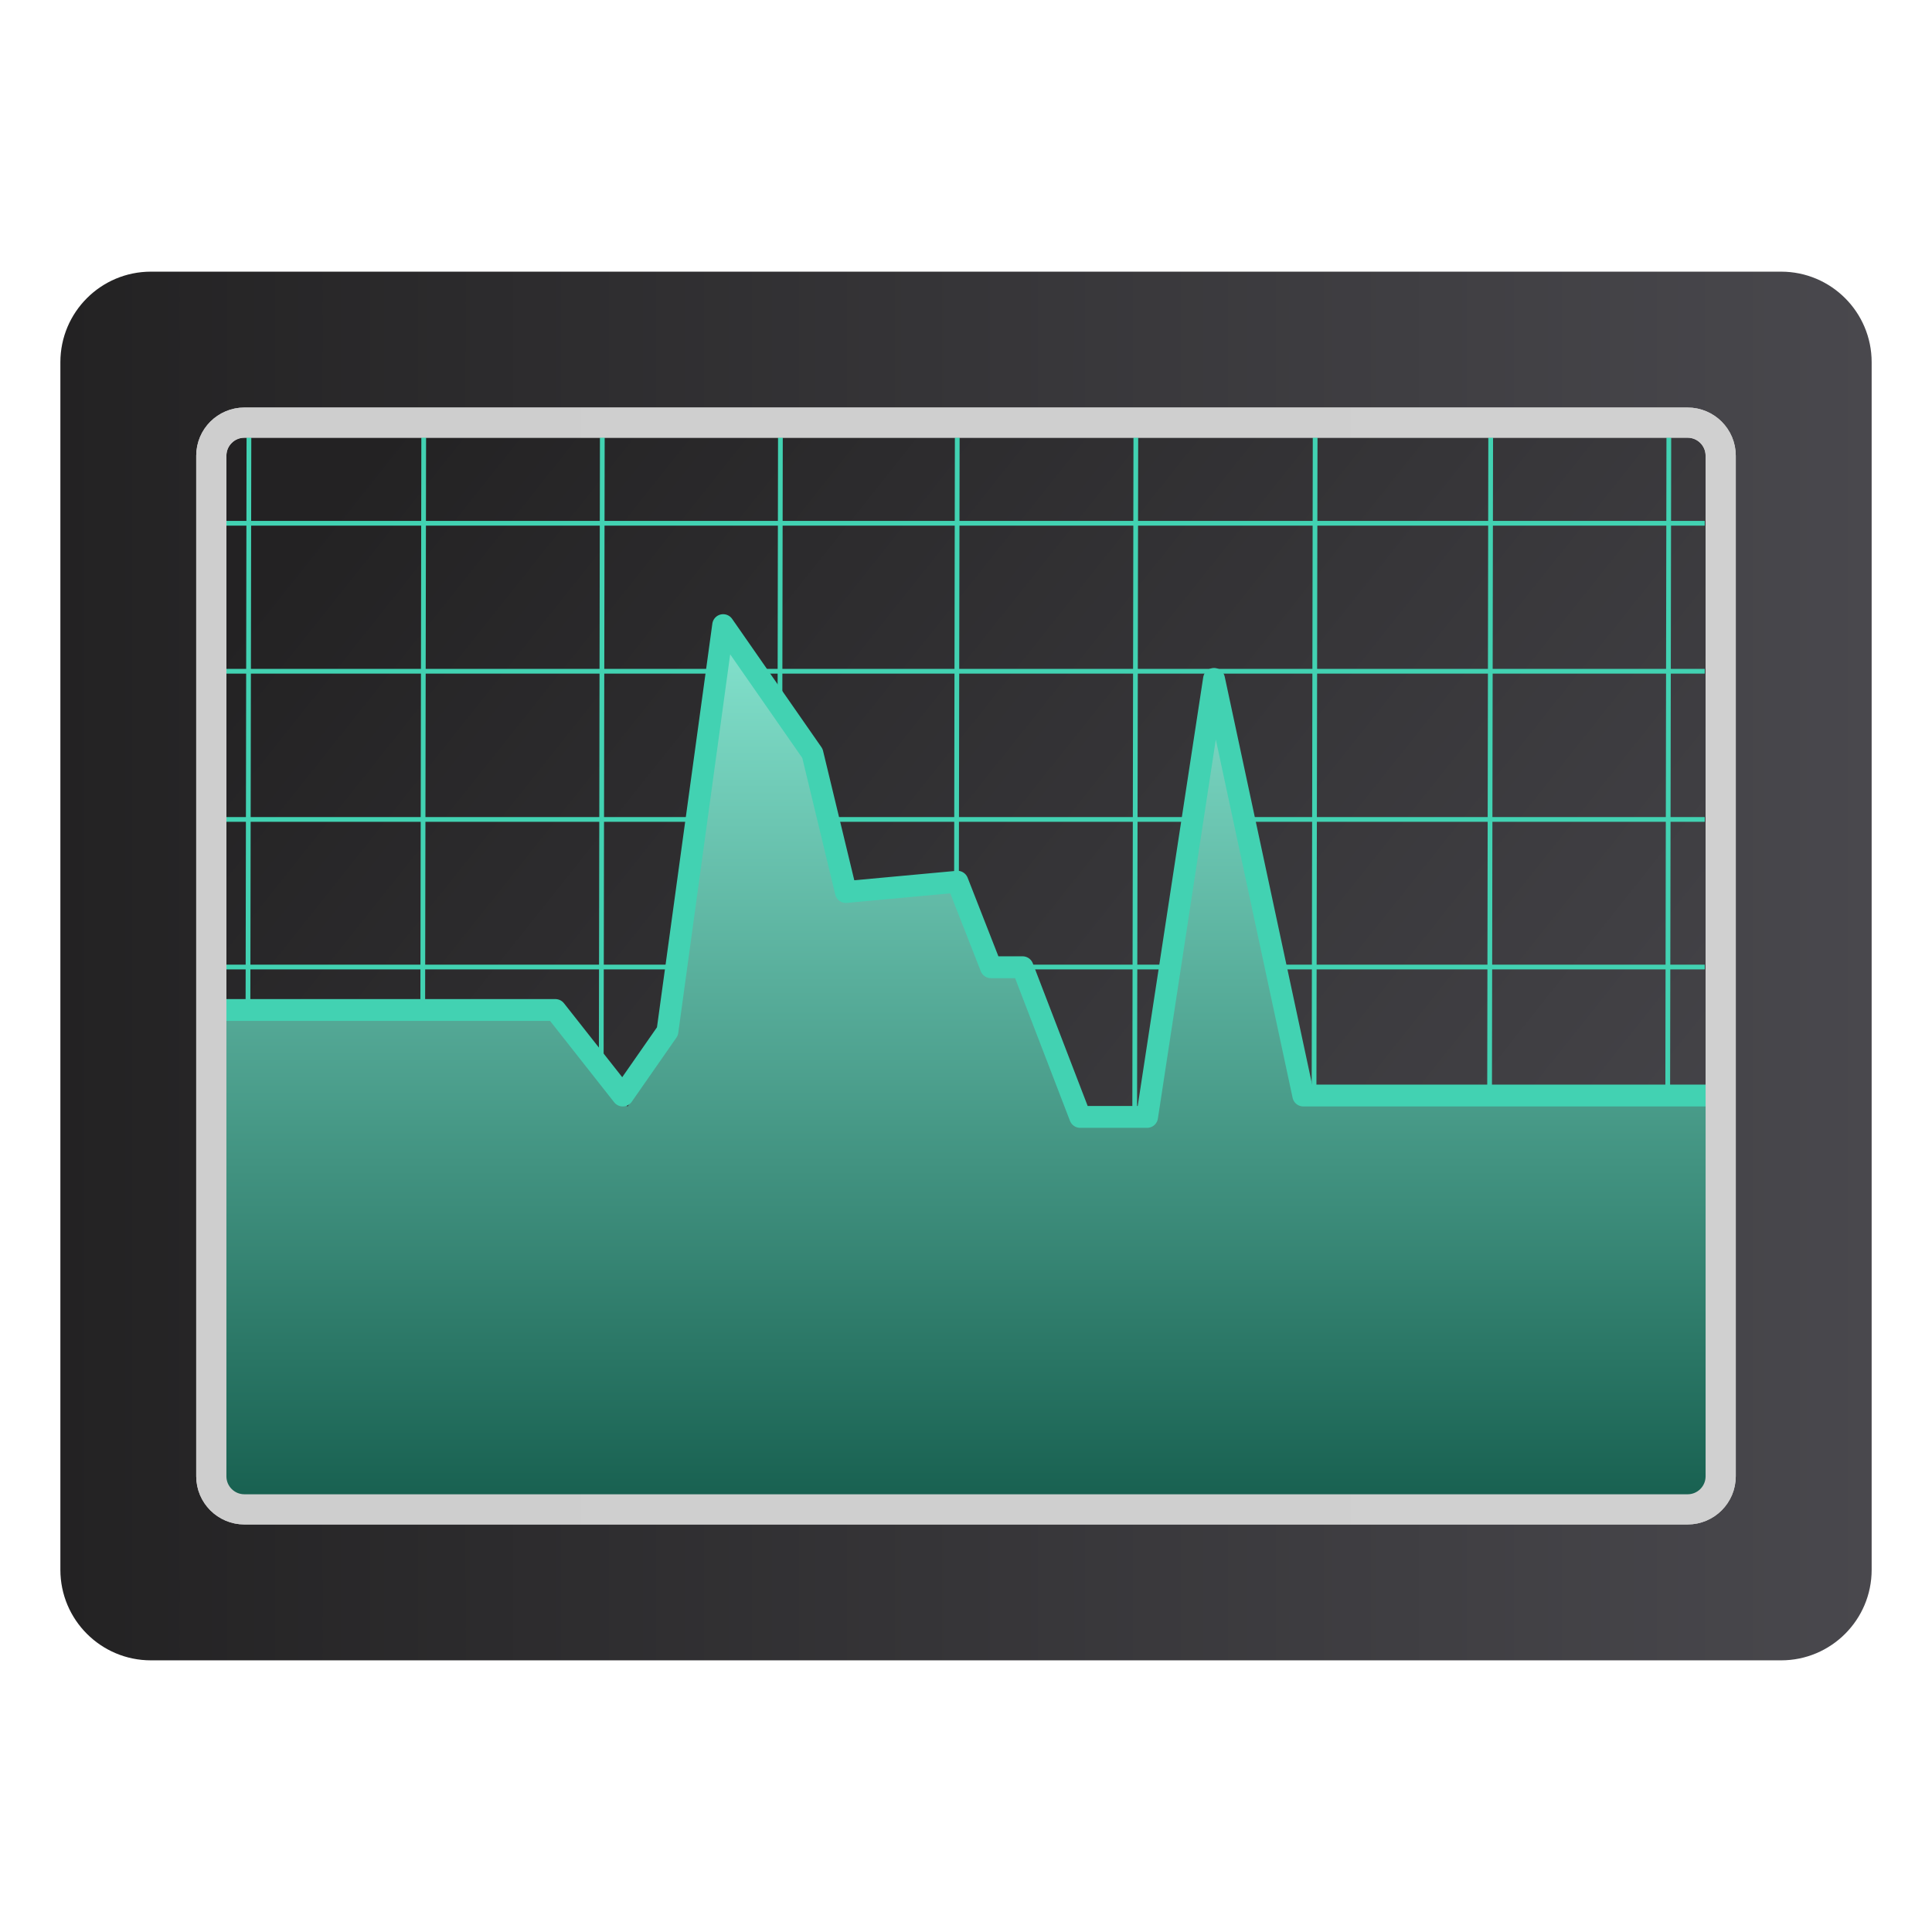
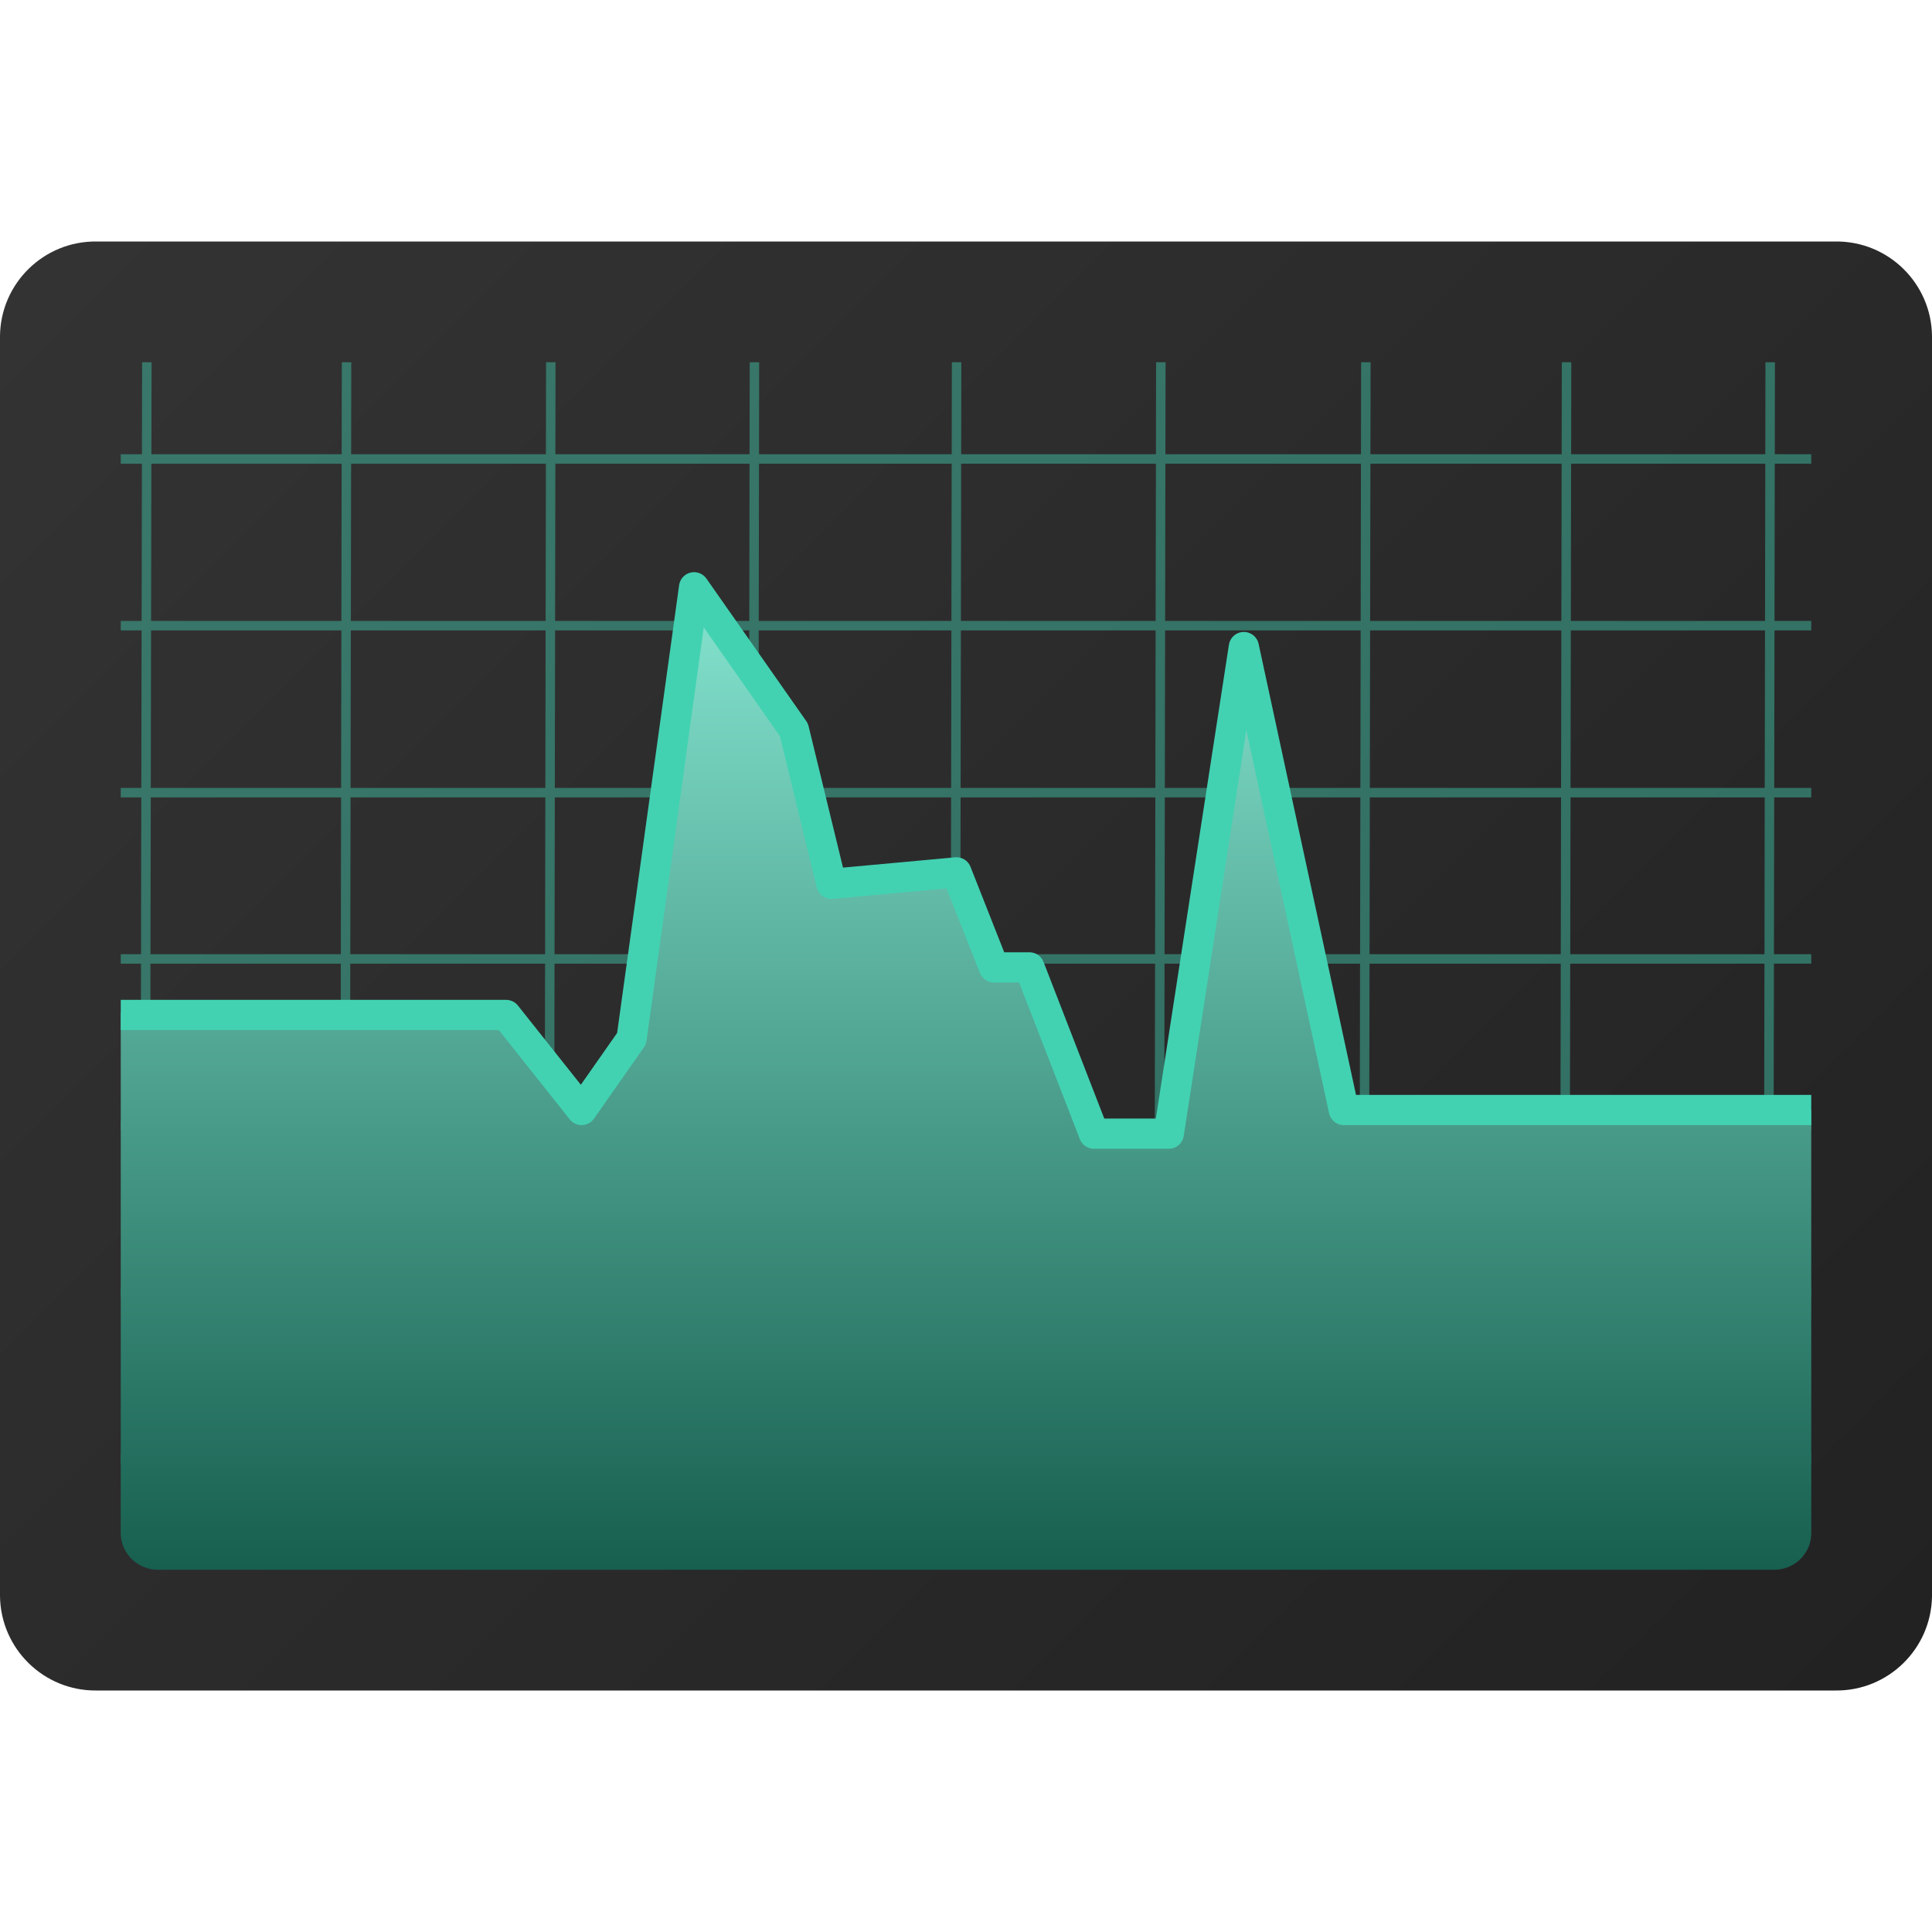
- <svg xmlns="http://www.w3.org/2000/svg" xmlns:xlink="http://www.w3.org/1999/xlink" id="Activity-Monitor" width="64" height="64" enable-background="new 0 0 1024 1024" image-rendering="optimizeSpeed" version="1.1" viewBox="0 0 64 64">
+ <svg xmlns="http://www.w3.org/2000/svg" xmlns:xlink="http://www.w3.org/1999/xlink" width="64" height="64" viewBox="0 0 64 64" version="1.1">
  <defs>
-     <linearGradient id="linearGradient1099" x1="1.999" x2="62.001" y1="32" y2="32" gradientTransform="translate(1e-4 -.000201)" gradientUnits="userSpaceOnUse" xlink:href="#linearGradient1202" />
-     <linearGradient id="linearGradient1202" x1="41.228" x2="9.971" y1="48.276" y2="17.595" gradientTransform="matrix(1.5899,0,0,1.5899,-8.5488,-100.71)" gradientUnits="userSpaceOnUse">
-       <stop stop-color="#232223" offset="0" />
-       <stop stop-color="#49484d" offset="1" />
+     <linearGradient id="linear0" gradientUnits="userSpaceOnUse" x1="2.463" y1="31.536" x2="29.536" y2="4.463" gradientTransform="matrix(2,0,0,-2,0.0002,67.9996)">
+       <stop offset="0" style="stop-color:rgb(20%,20%,20%);stop-opacity:1;" />
+       <stop offset="1" style="stop-color:rgb(13.725%,13.333%,13.725%);stop-opacity:1;" />
    </linearGradient>
-     <linearGradient id="linearGradient1047" x1="19.332" x2="33.837" y1="-82.95" y2="-72.093" gradientTransform="matrix(3.1496 0 0 2.9579 -48.111 259.59)" gradientUnits="userSpaceOnUse" xlink:href="#linearGradient1202" />
-     <linearGradient id="linearGradient3918" x1="6.5" x2="57.5" y1="32" y2="32" gradientTransform="translate(1e-4 -.000201)" gradientUnits="userSpaceOnUse">
-       <stop stop-color="#cecece" offset="0" />
-       <stop stop-color="#d0d0d0" offset="1" />
-     </linearGradient>
-     <linearGradient id="linearGradient1211" x1="49" x2="49" y1="-35" y2="5.836" gradientTransform="matrix(.73915 0 0 .70833 -12.261 45.866)" gradientUnits="userSpaceOnUse">
-       <stop stop-color="#83e2cd" offset="0" />
-       <stop stop-color="#175f4f" offset="1" />
+     <filter id="alpha" filterUnits="objectBoundingBox" x="0%" y="0%" width="100%" height="100%">
+       <feColorMatrix type="matrix" in="SourceGraphic" values="0 0 0 0 1 0 0 0 0 1 0 0 0 0 1 0 0 0 1 0" />
+     </filter>
+     <mask id="mask0">
+       <g filter="url(#alpha)">
+         <rect x="0" y="0" width="64" height="64" style="fill:rgb(0%,0%,0%);fill-opacity:0.431;stroke:none;" />
+       </g>
+     </mask>
+     <clipPath id="clip1">
+       <rect x="0" y="0" width="64" height="64" />
+     </clipPath>
+     <g id="surface5" clip-path="url(#clip1)">
+       <path style="fill:none;stroke-width:0.157;stroke-linecap:butt;stroke-linejoin:miter;stroke:rgb(25.882%,82.353%,69.804%);stroke-opacity:1;stroke-miterlimit:4;" d="M 2.432 6 L 2.396 25.721 " transform="matrix(2,0,0,2,0,0)" />
+       <path style="fill:none;stroke-width:0.157;stroke-linecap:butt;stroke-linejoin:miter;stroke:rgb(25.882%,82.353%,69.804%);stroke-opacity:1;stroke-miterlimit:4;" d="M 5.74 6 L 5.707 25.721 " transform="matrix(2,0,0,2,0,0)" />
+       <path style="fill:none;stroke-width:0.157;stroke-linecap:butt;stroke-linejoin:miter;stroke:rgb(25.882%,82.353%,69.804%);stroke-opacity:1;stroke-miterlimit:4;" d="M 9.123 6 L 9.09 25.721 " transform="matrix(2,0,0,2,0,0)" />
+       <path style="fill:none;stroke-width:0.157;stroke-linecap:butt;stroke-linejoin:miter;stroke:rgb(25.882%,82.353%,69.804%);stroke-opacity:1;stroke-miterlimit:4;" d="M 12.496 6 L 12.463 25.721 " transform="matrix(2,0,0,2,0,0)" />
+       <path style="fill:none;stroke-width:0.157;stroke-linecap:butt;stroke-linejoin:miter;stroke:rgb(25.882%,82.353%,69.804%);stroke-opacity:1;stroke-miterlimit:4;" d="M 15.844 6 L 15.811 25.721 " transform="matrix(2,0,0,2,0,0)" />
+       <path style="fill:none;stroke-width:0.157;stroke-linecap:butt;stroke-linejoin:miter;stroke:rgb(25.882%,82.353%,69.804%);stroke-opacity:1;stroke-miterlimit:4;" d="M 19.227 6 L 19.193 25.721 " transform="matrix(2,0,0,2,0,0)" />
+       <path style="fill:none;stroke-width:0.157;stroke-linecap:butt;stroke-linejoin:miter;stroke:rgb(25.882%,82.353%,69.804%);stroke-opacity:1;stroke-miterlimit:4;" d="M 22.623 6 L 22.588 25.721 " transform="matrix(2,0,0,2,0,0)" />
+       <path style="fill:none;stroke-width:0.157;stroke-linecap:butt;stroke-linejoin:miter;stroke:rgb(25.882%,82.353%,69.804%);stroke-opacity:1;stroke-miterlimit:4;" d="M 25.947 6 L 25.912 25.721 " transform="matrix(2,0,0,2,0,0)" />
+       <path style="fill:none;stroke-width:0.157;stroke-linecap:butt;stroke-linejoin:miter;stroke:rgb(25.882%,82.353%,69.804%);stroke-opacity:1;stroke-miterlimit:4;" d="M 29.32 6 L 29.287 25.721 " transform="matrix(2,0,0,2,0,0)" />
+       <path style="fill:none;stroke-width:0.157;stroke-linecap:butt;stroke-linejoin:miter;stroke:rgb(25.882%,82.353%,69.804%);stroke-opacity:1;stroke-miterlimit:4;" d="M 2 7.602 L 30 7.602 " transform="matrix(2,0,0,2,0,0)" />
+       <path style="fill:none;stroke-width:0.157;stroke-linecap:butt;stroke-linejoin:miter;stroke:rgb(25.882%,82.353%,69.804%);stroke-opacity:1;stroke-miterlimit:4;" d="M 2 10.363 L 30 10.363 " transform="matrix(2,0,0,2,0,0)" />
+       <path style="fill:none;stroke-width:0.157;stroke-linecap:butt;stroke-linejoin:miter;stroke:rgb(25.882%,82.353%,69.804%);stroke-opacity:1;stroke-miterlimit:4;" d="M 2 13.129 L 30 13.129 " transform="matrix(2,0,0,2,0,0)" />
+       <path style="fill:none;stroke-width:0.157;stroke-linecap:butt;stroke-linejoin:miter;stroke:rgb(25.882%,82.353%,69.804%);stroke-opacity:1;stroke-miterlimit:4;" d="M 2 15.883 L 30 15.883 " transform="matrix(2,0,0,2,0,0)" />
+       <path style="fill:none;stroke-width:0.157;stroke-linecap:butt;stroke-linejoin:miter;stroke:rgb(25.882%,82.353%,69.804%);stroke-opacity:1;stroke-miterlimit:4;" d="M 2 18.641 L 30 18.641 " transform="matrix(2,0,0,2,0,0)" />
+       <path style="fill:none;stroke-width:0.157;stroke-linecap:butt;stroke-linejoin:miter;stroke:rgb(25.882%,82.353%,69.804%);stroke-opacity:1;stroke-miterlimit:4;" d="M 2 21.4 L 30 21.4 " transform="matrix(2,0,0,2,0,0)" />
+       <path style="fill:none;stroke-width:0.157;stroke-linecap:butt;stroke-linejoin:miter;stroke:rgb(25.882%,82.353%,69.804%);stroke-opacity:1;stroke-miterlimit:4;" d="M 2 24.166 L 30 24.166 " transform="matrix(2,0,0,2,0,0)" />
+     </g>
+     <linearGradient id="linear1" gradientUnits="userSpaceOnUse" x1="37.882" y1="85.144" x2="37.882" y2="62.458" gradientTransform="matrix(1.4782,0,0,-1.4166,-24.0002,140.4818)">
+       <stop offset="0" style="stop-color:rgb(51.373%,88.627%,80.392%);stop-opacity:1;" />
+       <stop offset="1" style="stop-color:rgb(9.02%,37.255%,30.98%);stop-opacity:1;" />
    </linearGradient>
  </defs>
-   <rect x="2" y="8.999" width="60.001" height="46.002" ry="3" fill="url(#linearGradient1099)" stroke-width="3.78" />
-   <rect x="7" y="14" width="50" height="36" ry="1.096" fill="url(#linearGradient1047)" stroke="url(#linearGradient3918)" />
-   <g fill="none" stroke="#42d2b2" stroke-width=".157">
-     <path d="m8.246 14.491-0.059 35.005" />
-     <path d="m14.036 14.491-0.059 35.005" />
-     <path d="m19.952 14.491-0.059 35.005" />
-     <path d="m25.852 14.491-0.059 35.005" />
-     <path d="m31.71 14.491-0.059 35.005" />
-     <path d="m37.626 14.491-0.059 35.005" />
-     <path d="m43.566 14.491-0.059 35.005" />
-     <path d="m49.381 14.491-0.059 35.005" />
-     <path d="m55.282 14.491-0.059 35.005" />
-     <path d="m7.492 17.334h48.98" />
-     <path d="m7.492 22.236h48.98" />
-     <path d="m7.492 27.145h48.98" />
-     <path d="m7.492 32.034h48.98" />
-     <path d="m7.492 36.93h48.98" />
-     <path d="m7.492 41.829h48.98" />
-     <path d="m7.492 46.738h48.98" />
+   <g id="surface1">
+     <path style=" stroke:none;fill-rule:nonzero;fill:url(#linear0);" d="M 3.199 8 L 60.801 8 C 62.547 7.98 63.98 9.383 64 11.129 L 64 52.871 C 63.98 54.617 62.547 56.02 60.801 56 L 3.199 56 C 1.453 56.02 0.02 54.617 0 52.871 L 0 11.129 C 0.02 9.383 1.453 7.98 3.199 8 Z M 3.199 8 " />
+     <use xlink:href="#surface5" mask="url(#mask0)" />
+     <path style=" stroke:none;fill-rule:nonzero;fill:url(#linear1);" d="M 4 33.539 L 4 50.781 C 4 50.945 4.031 51.105 4.098 51.258 C 4.223 51.547 4.457 51.781 4.75 51.902 C 4.898 51.969 5.062 52 5.227 52 L 58.773 52 C 58.938 52 59.102 51.969 59.254 51.902 C 59.473 51.812 59.66 51.66 59.789 51.465 C 59.836 51.398 59.875 51.328 59.906 51.258 C 59.969 51.109 60 50.945 60 50.781 L 60 36.77 L 44.516 36.77 L 41.207 22.223 L 38.719 37.555 L 36.238 37.555 L 34.102 32.047 L 32.926 32.047 L 31.684 28.898 L 27.543 29.277 L 26.578 24.582 L 22.996 19.859 L 21.027 34.816 L 19.441 37.176 L 16.766 33.621 L 4 33.543 Z M 4 33.539 " />
+     <path style="fill:none;stroke-width:0.5;stroke-linecap:butt;stroke-linejoin:round;stroke:rgb(25.882%,82.353%,69.804%);stroke-opacity:1;stroke-miterlimit:4;" d="M 2 16.811 L 8.383 16.811 L 9.633 18.385 L 10.461 17.203 L 11.496 9.727 L 13.15 12.088 L 13.771 14.639 L 15.842 14.449 L 16.463 16.023 L 17.051 16.023 L 18.119 18.777 L 19.359 18.777 L 20.602 10.717 L 22.258 18.385 L 30 18.385 " transform="matrix(2,0,0,2,0,0)" />
  </g>
-   <path d="m7 33.387v15.518c0 0.076 0.007 0.149 0.021 0.221 0.015 0.071 0.037 0.141 0.064 0.207s0.062 0.127 0.102 0.186 0.083 0.113 0.133 0.162c0.05 0.05 0.104 0.094 0.162 0.133s0.12 0.074 0.186 0.102c0.066 0.028 0.136 0.05 0.207 0.064 0.071 0.015 0.145 0.021 0.221 0.021h47.809c0.076 0 0.149-0.007 0.221-0.021 0.071-0.015 0.141-0.037 0.207-0.064 0.066-0.028 0.127-0.062 0.186-0.102s0.113-0.083 0.162-0.133c0.05-0.05 0.094-0.104 0.133-0.162s0.074-0.12 0.102-0.186c0.028-0.066 0.05-0.136 0.064-0.207 0.015-0.071 0.021-0.145 0.021-0.221v-12.613h-13.826l-2.955-13.092-2.219 13.801h-2.217l-1.908-4.959h-1.049l-1.109-2.834-3.695 0.342-0.861-4.225-3.199-4.25-1.76 13.459-1.416 2.125-2.387-3.201-11.398-0.07z" fill="url(#linearGradient1211)" stroke-width=".708" />
-   <path d="m7 33.458h11.398l2.232 2.833 1.48-2.125 1.846-13.458 2.957 4.25 1.108 4.591 3.696-0.341 1.109 2.833h1.049l1.907 4.958h2.217l2.217-14.509 2.957 13.8h13.826" fill="none" stroke="#42d2b2" stroke-linejoin="round" stroke-width=".724" />
-   <rect x="7" y="14" width="50" height="36" ry="1.096" fill="none" stroke="url(#linearGradient3918)" />
</svg>
